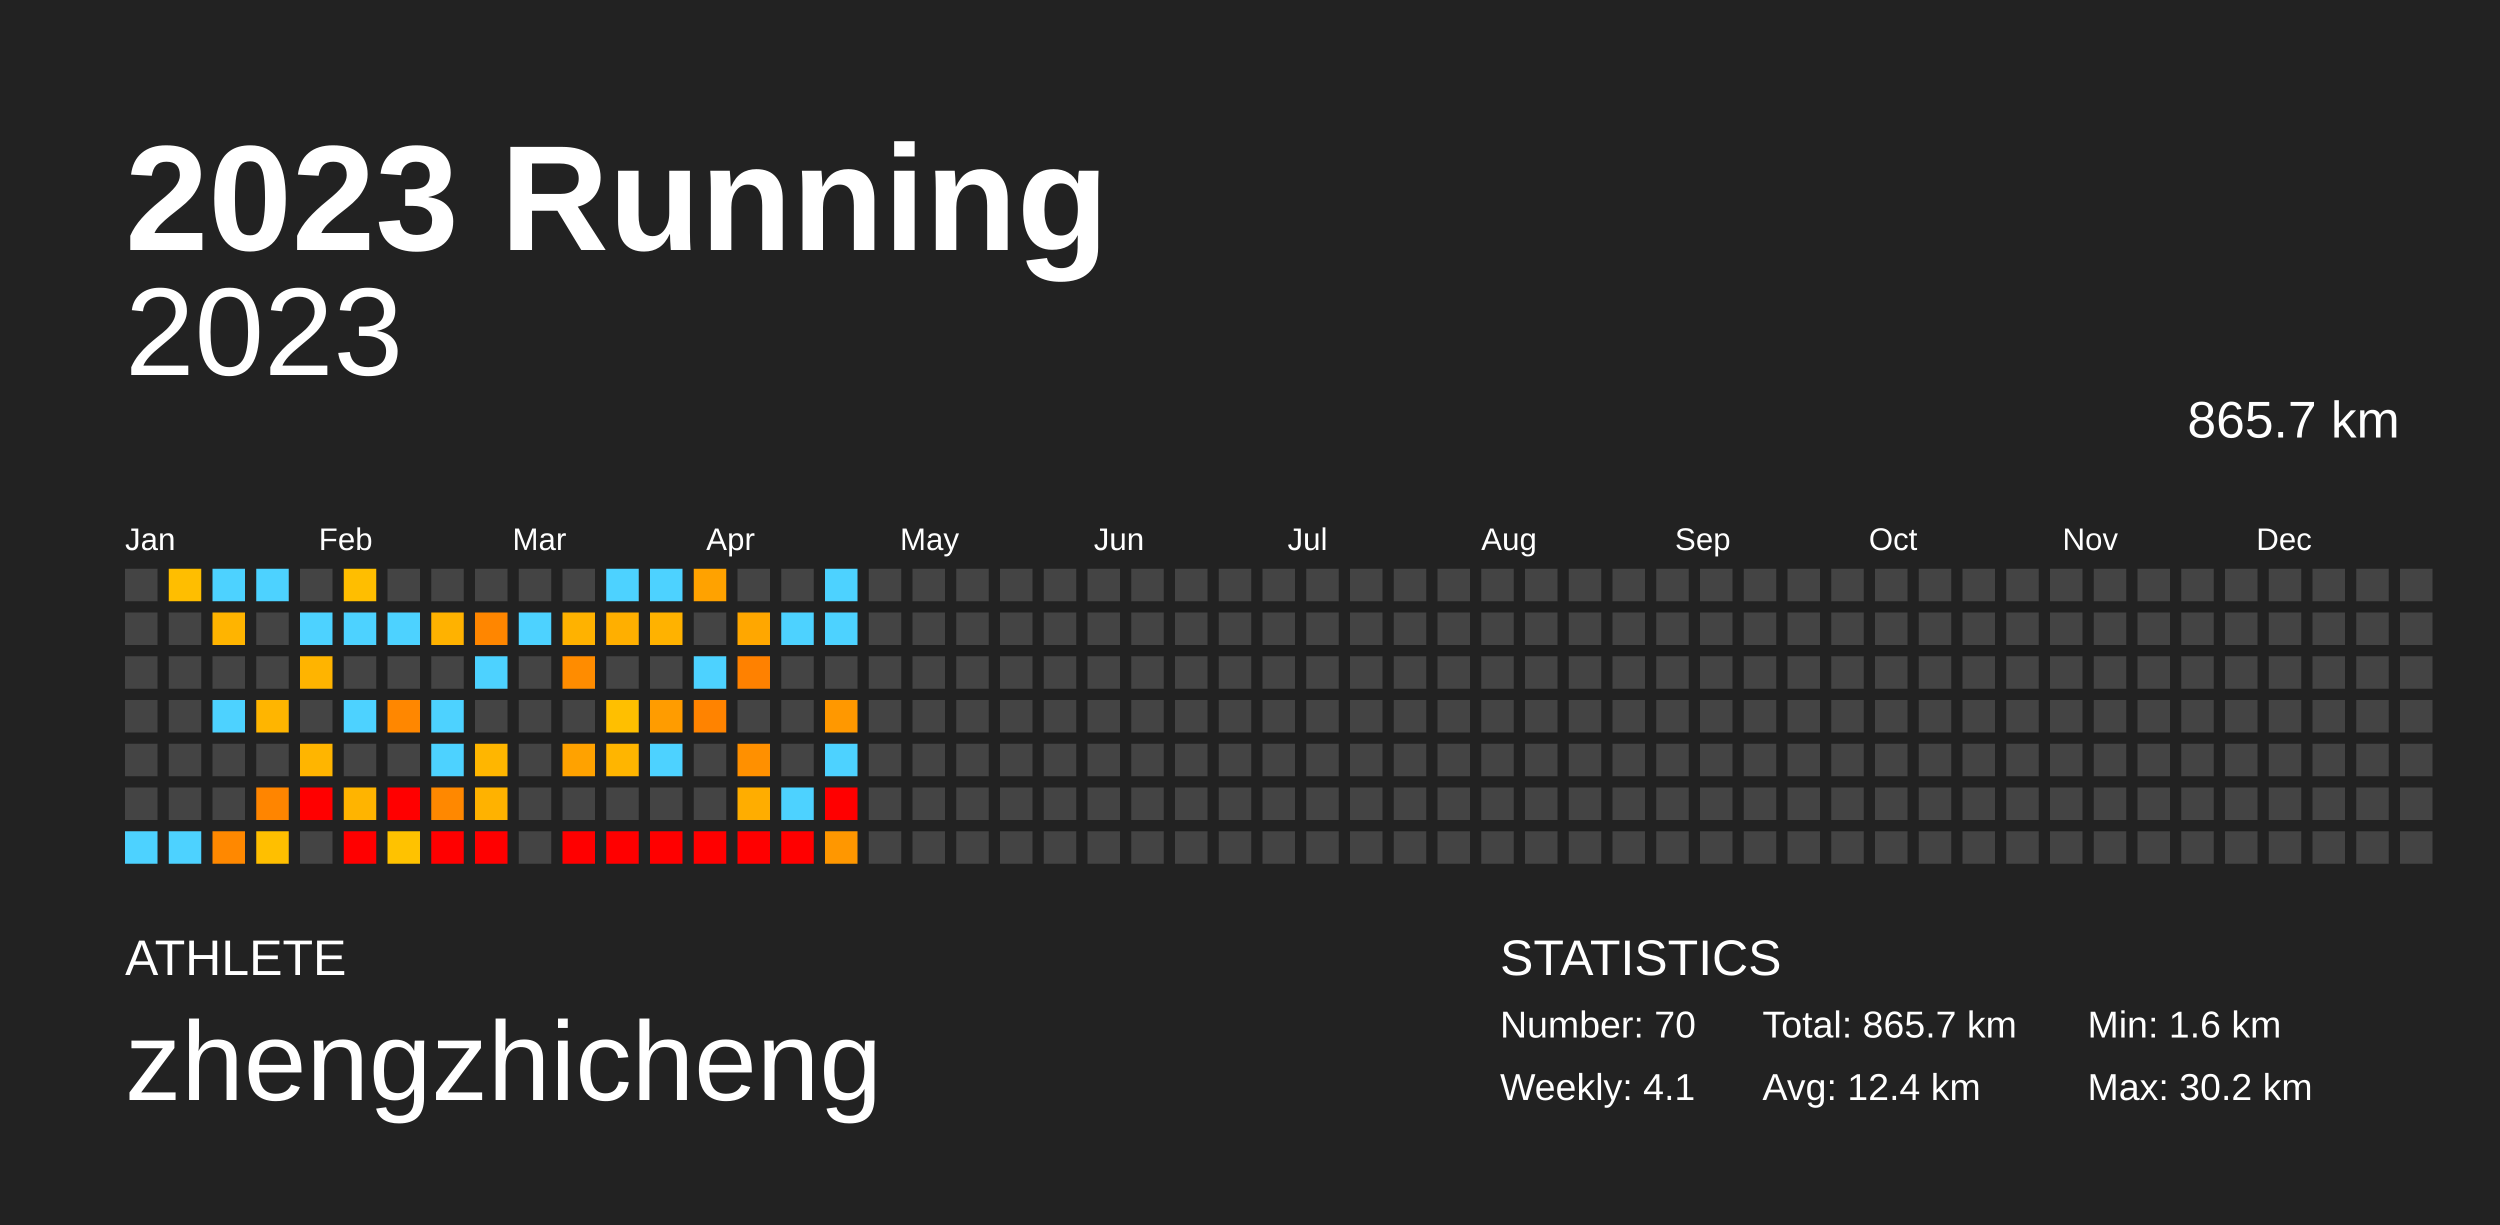
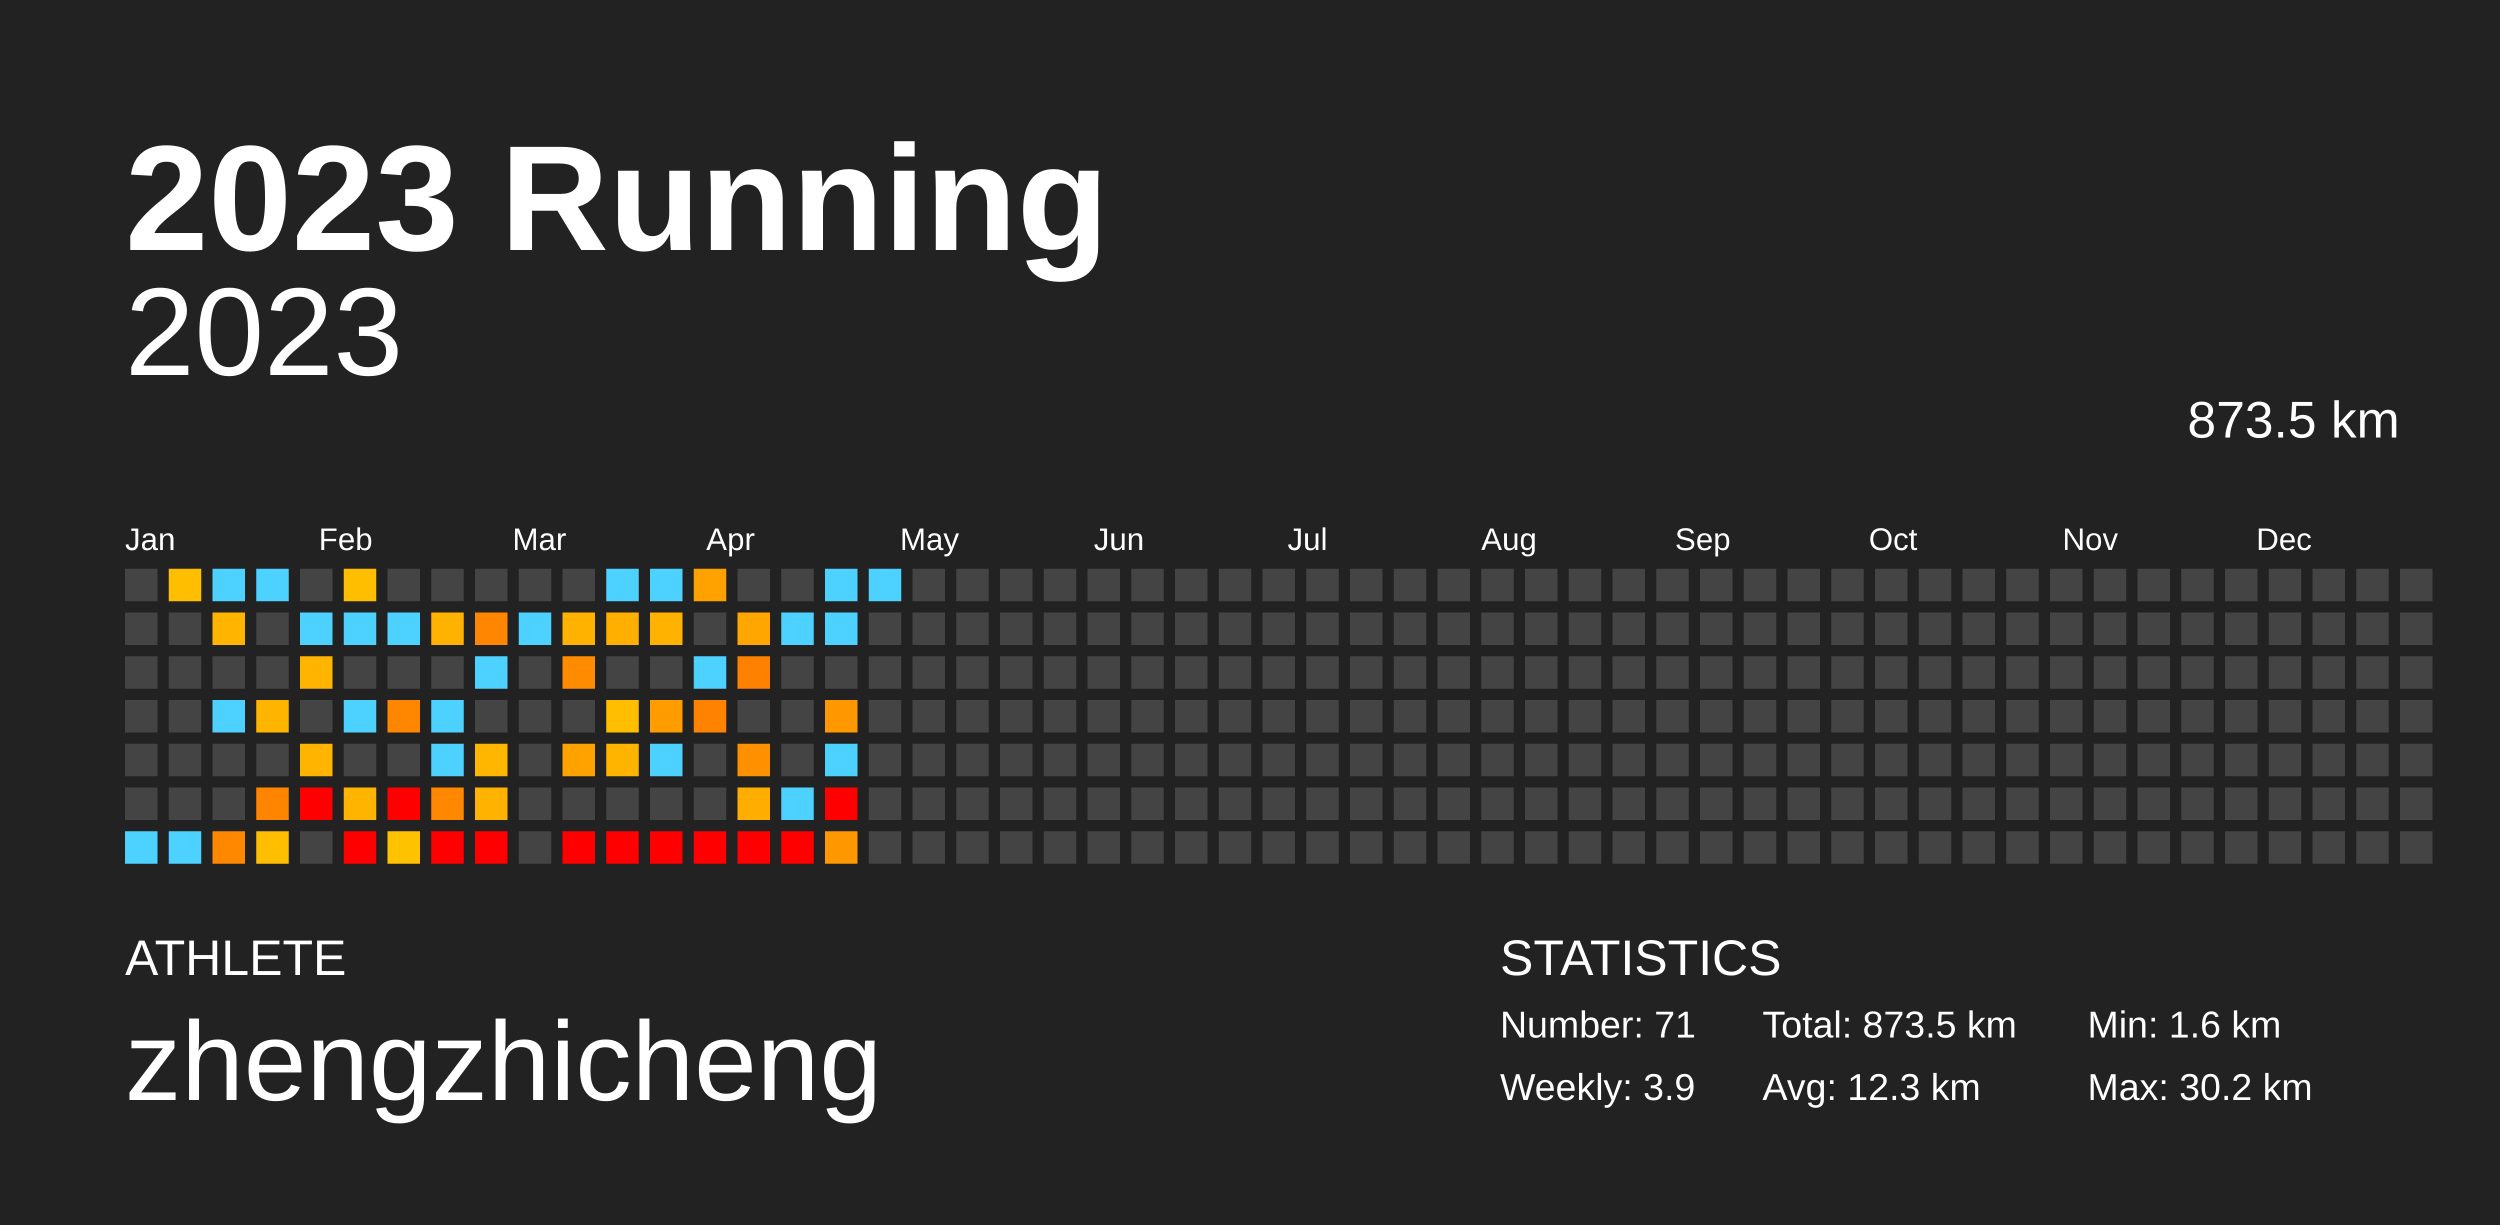
<svg xmlns="http://www.w3.org/2000/svg" baseProfile="full" height="98mm" version="1.1" viewBox="0,0,200,98" width="200mm">
  <defs />
  <rect fill="#222222" height="98" width="200" x="0" y="0" />
  <text fill="#FFFFFF" style="font-size:12px; font-family:Arial; font-weight:bold;" x="10" y="20">2023 Running</text>
  <text fill="#FFFFFF" style="font-size:4px; font-family:Arial" x="10" y="78">ATHLETE</text>
  <text fill="#FFFFFF" style="font-size:9px; font-family:Arial" x="10" y="88">zhengzhicheng</text>
  <text fill="#FFFFFF" style="font-size:4px; font-family:Arial" x="120" y="78">STATISTICS</text>
-   <text fill="#FFFFFF" style="font-size:3px; font-family:Arial" x="120" y="83">Number: 70</text>
-   <text fill="#FFFFFF" style="font-size:3px; font-family:Arial" x="120" y="88">Weekly: 4.1</text>
-   <text fill="#FFFFFF" style="font-size:3px; font-family:Arial" x="141" y="83">Total: 865.7 km</text>
-   <text fill="#FFFFFF" style="font-size:3px; font-family:Arial" x="141" y="88">Avg: 12.4 km</text>
+   <text fill="#FFFFFF" style="font-size:3px; font-family:Arial" x="120" y="83">Number: 71</text>
+   <text fill="#FFFFFF" style="font-size:3px; font-family:Arial" x="120" y="88">Weekly: 3.9</text>
+   <text fill="#FFFFFF" style="font-size:3px; font-family:Arial" x="141" y="83">Total: 873.5 km</text>
+   <text fill="#FFFFFF" style="font-size:3px; font-family:Arial" x="141" y="88">Avg: 12.3 km</text>
  <text fill="#FFFFFF" style="font-size:3px; font-family:Arial" x="167" y="83">Min: 1.6 km</text>
  <text fill="#FFFFFF" style="font-size:3px; font-family:Arial" x="167" y="88">Max: 30.2 km</text>
  <text alignment-baseline="hanging" fill="#FFFFFF" style="font-size:10.0px; font-family:Arial;" x="10" y="30">2023</text>
-   <text alignment-baseline="hanging" fill="#FFFFFF" style="font-size:4.125px; font-family:Arial;" x="175" y="35">865.7 km</text>
+   <text alignment-baseline="hanging" fill="#FFFFFF" style="font-size:4.125px; font-family:Arial;" x="175" y="35">873.5 km</text>
  <text fill="#FFFFFF" style="font-size:2.5px; font-family:Arial" x="10.0" y="44">Jan</text>
  <text fill="#FFFFFF" style="font-size:2.5px; font-family:Arial" x="25.5" y="44">Feb</text>
  <text fill="#FFFFFF" style="font-size:2.5px; font-family:Arial" x="41.0" y="44">Mar</text>
  <text fill="#FFFFFF" style="font-size:2.5px; font-family:Arial" x="56.5" y="44">Apr</text>
  <text fill="#FFFFFF" style="font-size:2.5px; font-family:Arial" x="72.0" y="44">May</text>
  <text fill="#FFFFFF" style="font-size:2.5px; font-family:Arial" x="87.5" y="44">Jun</text>
  <text fill="#FFFFFF" style="font-size:2.5px; font-family:Arial" x="103.0" y="44">Jul</text>
  <text fill="#FFFFFF" style="font-size:2.5px; font-family:Arial" x="118.5" y="44">Aug</text>
  <text fill="#FFFFFF" style="font-size:2.5px; font-family:Arial" x="134.0" y="44">Sep</text>
  <text fill="#FFFFFF" style="font-size:2.5px; font-family:Arial" x="149.5" y="44">Oct</text>
  <text fill="#FFFFFF" style="font-size:2.5px; font-family:Arial" x="165.0" y="44">Nov</text>
  <text fill="#FFFFFF" style="font-size:2.5px; font-family:Arial" x="180.5" y="44">Dec</text>
  <rect fill="#444444" height="2.6" width="2.6" x="10.0" y="45.5" />
  <rect fill="#444444" height="2.6" width="2.6" x="10.0" y="49.0" />
  <rect fill="#444444" height="2.6" width="2.6" x="10.0" y="52.5" />
  <rect fill="#444444" height="2.6" width="2.6" x="10.0" y="56.0" />
  <rect fill="#444444" height="2.6" width="2.6" x="10.0" y="59.5" />
  <rect fill="#444444" height="2.6" width="2.6" x="10.0" y="63.0" />
  <rect fill="#4dd2ff" height="2.6" width="2.6" x="10.0" y="66.5" />
  <rect fill="#ffbe00" height="2.6" width="2.6" x="13.5" y="45.5" />
  <rect fill="#444444" height="2.6" width="2.6" x="13.5" y="49.0" />
  <rect fill="#444444" height="2.6" width="2.6" x="13.5" y="52.5" />
  <rect fill="#444444" height="2.6" width="2.6" x="13.5" y="56.0" />
  <rect fill="#444444" height="2.6" width="2.6" x="13.5" y="59.5" />
  <rect fill="#444444" height="2.6" width="2.6" x="13.5" y="63.0" />
  <rect fill="#4dd2ff" height="2.6" width="2.6" x="13.5" y="66.5" />
  <rect fill="#4dd2ff" height="2.6" width="2.6" x="17.0" y="45.5" />
  <rect fill="#ffb400" height="2.6" width="2.6" x="17.0" y="49.0" />
  <rect fill="#444444" height="2.6" width="2.6" x="17.0" y="52.5" />
  <rect fill="#4dd2ff" height="2.6" width="2.6" x="17.0" y="56.0" />
  <rect fill="#444444" height="2.6" width="2.6" x="17.0" y="59.5" />
  <rect fill="#444444" height="2.6" width="2.6" x="17.0" y="63.0" />
  <rect fill="#ff8800" height="2.6" width="2.6" x="17.0" y="66.5" />
  <rect fill="#4dd2ff" height="2.6" width="2.6" x="20.5" y="45.5" />
  <rect fill="#444444" height="2.6" width="2.6" x="20.5" y="49.0" />
  <rect fill="#444444" height="2.6" width="2.6" x="20.5" y="52.5" />
  <rect fill="#ffb500" height="2.6" width="2.6" x="20.5" y="56.0" />
  <rect fill="#444444" height="2.6" width="2.6" x="20.5" y="59.5" />
  <rect fill="#ff8500" height="2.6" width="2.6" x="20.5" y="63.0" />
  <rect fill="#ffbf00" height="2.6" width="2.6" x="20.5" y="66.5" />
  <rect fill="#444444" height="2.6" width="2.6" x="24.0" y="45.5" />
  <rect fill="#4dd2ff" height="2.6" width="2.6" x="24.0" y="49.0" />
  <rect fill="#ffb400" height="2.6" width="2.6" x="24.0" y="52.5" />
  <rect fill="#444444" height="2.6" width="2.6" x="24.0" y="56.0" />
  <rect fill="#ffb500" height="2.6" width="2.6" x="24.0" y="59.5" />
  <rect fill="red" height="2.6" width="2.6" x="24.0" y="63.0" />
  <rect fill="#444444" height="2.6" width="2.6" x="24.0" y="66.5" />
  <rect fill="#ffbe00" height="2.6" width="2.6" x="27.5" y="45.5" />
  <rect fill="#4dd2ff" height="2.6" width="2.6" x="27.5" y="49.0" />
  <rect fill="#444444" height="2.6" width="2.6" x="27.5" y="52.5" />
  <rect fill="#4dd2ff" height="2.6" width="2.6" x="27.5" y="56.0" />
  <rect fill="#444444" height="2.6" width="2.6" x="27.5" y="59.5" />
  <rect fill="#ffb400" height="2.6" width="2.6" x="27.5" y="63.0" />
  <rect fill="red" height="2.6" width="2.6" x="27.5" y="66.5" />
  <rect fill="#444444" height="2.6" width="2.6" x="31.0" y="45.5" />
  <rect fill="#4dd2ff" height="2.6" width="2.6" x="31.0" y="49.0" />
  <rect fill="#444444" height="2.6" width="2.6" x="31.0" y="52.5" />
  <rect fill="#ff8700" height="2.6" width="2.6" x="31.0" y="56.0" />
  <rect fill="#444444" height="2.6" width="2.6" x="31.0" y="59.5" />
  <rect fill="red" height="2.6" width="2.6" x="31.0" y="63.0" />
  <rect fill="#ffc200" height="2.6" width="2.6" x="31.0" y="66.5" />
  <rect fill="#444444" height="2.6" width="2.6" x="34.5" y="45.5" />
  <rect fill="#ffb200" height="2.6" width="2.6" x="34.5" y="49.0" />
  <rect fill="#444444" height="2.6" width="2.6" x="34.5" y="52.5" />
  <rect fill="#4dd2ff" height="2.6" width="2.6" x="34.5" y="56.0" />
  <rect fill="#4dd2ff" height="2.6" width="2.6" x="34.5" y="59.5" />
  <rect fill="#ff8800" height="2.6" width="2.6" x="34.5" y="63.0" />
  <rect fill="red" height="2.6" width="2.6" x="34.5" y="66.5" />
  <rect fill="#444444" height="2.6" width="2.6" x="38.0" y="45.5" />
  <rect fill="#ff8600" height="2.6" width="2.6" x="38.0" y="49.0" />
  <rect fill="#4dd2ff" height="2.6" width="2.6" x="38.0" y="52.5" />
  <rect fill="#444444" height="2.6" width="2.6" x="38.0" y="56.0" />
  <rect fill="#ffb600" height="2.6" width="2.6" x="38.0" y="59.5" />
  <rect fill="#ffb200" height="2.6" width="2.6" x="38.0" y="63.0" />
  <rect fill="red" height="2.6" width="2.6" x="38.0" y="66.5" />
  <rect fill="#444444" height="2.6" width="2.6" x="41.5" y="45.5" />
  <rect fill="#4dd2ff" height="2.6" width="2.6" x="41.5" y="49.0" />
  <rect fill="#444444" height="2.6" width="2.6" x="41.5" y="52.5" />
  <rect fill="#444444" height="2.6" width="2.6" x="41.5" y="56.0" />
  <rect fill="#444444" height="2.6" width="2.6" x="41.5" y="59.5" />
  <rect fill="#444444" height="2.6" width="2.6" x="41.5" y="63.0" />
  <rect fill="#444444" height="2.6" width="2.6" x="41.5" y="66.5" />
  <rect fill="#444444" height="2.6" width="2.6" x="45.0" y="45.5" />
  <rect fill="#ffb200" height="2.6" width="2.6" x="45.0" y="49.0" />
  <rect fill="#ff8c00" height="2.6" width="2.6" x="45.0" y="52.5" />
  <rect fill="#444444" height="2.6" width="2.6" x="45.0" y="56.0" />
  <rect fill="#ffa200" height="2.6" width="2.6" x="45.0" y="59.5" />
  <rect fill="#444444" height="2.6" width="2.6" x="45.0" y="63.0" />
  <rect fill="red" height="2.6" width="2.6" x="45.0" y="66.5" />
  <rect fill="#4dd2ff" height="2.6" width="2.6" x="48.5" y="45.5" />
  <rect fill="#ffaf00" height="2.6" width="2.6" x="48.5" y="49.0" />
  <rect fill="#444444" height="2.6" width="2.6" x="48.5" y="52.5" />
  <rect fill="#ffbf00" height="2.6" width="2.6" x="48.5" y="56.0" />
  <rect fill="#ffb500" height="2.6" width="2.6" x="48.5" y="59.5" />
  <rect fill="#444444" height="2.6" width="2.6" x="48.5" y="63.0" />
  <rect fill="red" height="2.6" width="2.6" x="48.5" y="66.5" />
  <rect fill="#4dd2ff" height="2.6" width="2.6" x="52.0" y="45.5" />
  <rect fill="#ffb200" height="2.6" width="2.6" x="52.0" y="49.0" />
  <rect fill="#444444" height="2.6" width="2.6" x="52.0" y="52.5" />
  <rect fill="#ff9c00" height="2.6" width="2.6" x="52.0" y="56.0" />
  <rect fill="#4dd2ff" height="2.6" width="2.6" x="52.0" y="59.5" />
  <rect fill="#444444" height="2.6" width="2.6" x="52.0" y="63.0" />
  <rect fill="red" height="2.6" width="2.6" x="52.0" y="66.5" />
  <rect fill="#ffa200" height="2.6" width="2.6" x="55.5" y="45.5" />
  <rect fill="#444444" height="2.6" width="2.6" x="55.5" y="49.0" />
  <rect fill="#4dd2ff" height="2.6" width="2.6" x="55.5" y="52.5" />
  <rect fill="#ff8300" height="2.6" width="2.6" x="55.5" y="56.0" />
  <rect fill="#444444" height="2.6" width="2.6" x="55.5" y="59.5" />
  <rect fill="#444444" height="2.6" width="2.6" x="55.5" y="63.0" />
  <rect fill="red" height="2.6" width="2.6" x="55.5" y="66.5" />
  <rect fill="#444444" height="2.6" width="2.6" x="59.0" y="45.5" />
  <rect fill="#ffa700" height="2.6" width="2.6" x="59.0" y="49.0" />
  <rect fill="#ff8100" height="2.6" width="2.6" x="59.0" y="52.5" />
  <rect fill="#444444" height="2.6" width="2.6" x="59.0" y="56.0" />
  <rect fill="#ff9000" height="2.6" width="2.6" x="59.0" y="59.5" />
  <rect fill="#ffad00" height="2.6" width="2.6" x="59.0" y="63.0" />
  <rect fill="red" height="2.6" width="2.6" x="59.0" y="66.5" />
  <rect fill="#444444" height="2.6" width="2.6" x="62.5" y="45.5" />
  <rect fill="#4dd2ff" height="2.6" width="2.6" x="62.5" y="49.0" />
  <rect fill="#444444" height="2.6" width="2.6" x="62.5" y="52.5" />
  <rect fill="#444444" height="2.6" width="2.6" x="62.5" y="56.0" />
  <rect fill="#444444" height="2.6" width="2.6" x="62.5" y="59.5" />
  <rect fill="#4dd2ff" height="2.6" width="2.6" x="62.5" y="63.0" />
  <rect fill="red" height="2.6" width="2.6" x="62.5" y="66.5" />
  <rect fill="#4dd2ff" height="2.6" width="2.6" x="66.0" y="45.5" />
  <rect fill="#4dd2ff" height="2.6" width="2.6" x="66.0" y="49.0" />
  <rect fill="#444444" height="2.6" width="2.6" x="66.0" y="52.5" />
  <rect fill="#ff9800" height="2.6" width="2.6" x="66.0" y="56.0" />
  <rect fill="#4dd2ff" height="2.6" width="2.6" x="66.0" y="59.5" />
  <rect fill="red" height="2.6" width="2.6" x="66.0" y="63.0" />
  <rect fill="#ff9700" height="2.6" width="2.6" x="66.0" y="66.5" />
-   <rect fill="#444444" height="2.6" width="2.6" x="69.5" y="45.5" />
+   <rect fill="#4dd2ff" height="2.6" width="2.6" x="69.5" y="45.5" />
  <rect fill="#444444" height="2.6" width="2.6" x="69.5" y="49.0" />
  <rect fill="#444444" height="2.6" width="2.6" x="69.5" y="52.5" />
  <rect fill="#444444" height="2.6" width="2.6" x="69.5" y="56.0" />
  <rect fill="#444444" height="2.6" width="2.6" x="69.5" y="59.5" />
  <rect fill="#444444" height="2.6" width="2.6" x="69.5" y="63.0" />
  <rect fill="#444444" height="2.6" width="2.6" x="69.5" y="66.5" />
  <rect fill="#444444" height="2.6" width="2.6" x="73.0" y="45.5" />
  <rect fill="#444444" height="2.6" width="2.6" x="73.0" y="49.0" />
  <rect fill="#444444" height="2.6" width="2.6" x="73.0" y="52.5" />
  <rect fill="#444444" height="2.6" width="2.6" x="73.0" y="56.0" />
  <rect fill="#444444" height="2.6" width="2.6" x="73.0" y="59.5" />
  <rect fill="#444444" height="2.6" width="2.6" x="73.0" y="63.0" />
  <rect fill="#444444" height="2.6" width="2.6" x="73.0" y="66.5" />
  <rect fill="#444444" height="2.6" width="2.6" x="76.5" y="45.5" />
  <rect fill="#444444" height="2.6" width="2.6" x="76.5" y="49.0" />
  <rect fill="#444444" height="2.6" width="2.6" x="76.5" y="52.5" />
  <rect fill="#444444" height="2.6" width="2.6" x="76.5" y="56.0" />
  <rect fill="#444444" height="2.6" width="2.6" x="76.5" y="59.5" />
  <rect fill="#444444" height="2.6" width="2.6" x="76.5" y="63.0" />
  <rect fill="#444444" height="2.6" width="2.6" x="76.5" y="66.5" />
  <rect fill="#444444" height="2.6" width="2.6" x="80.0" y="45.5" />
  <rect fill="#444444" height="2.6" width="2.6" x="80.0" y="49.0" />
  <rect fill="#444444" height="2.6" width="2.6" x="80.0" y="52.5" />
  <rect fill="#444444" height="2.6" width="2.6" x="80.0" y="56.0" />
  <rect fill="#444444" height="2.6" width="2.6" x="80.0" y="59.5" />
  <rect fill="#444444" height="2.6" width="2.6" x="80.0" y="63.0" />
  <rect fill="#444444" height="2.6" width="2.6" x="80.0" y="66.5" />
  <rect fill="#444444" height="2.6" width="2.6" x="83.5" y="45.5" />
  <rect fill="#444444" height="2.6" width="2.6" x="83.5" y="49.0" />
  <rect fill="#444444" height="2.6" width="2.6" x="83.5" y="52.5" />
  <rect fill="#444444" height="2.6" width="2.6" x="83.5" y="56.0" />
  <rect fill="#444444" height="2.6" width="2.6" x="83.5" y="59.5" />
  <rect fill="#444444" height="2.6" width="2.6" x="83.5" y="63.0" />
  <rect fill="#444444" height="2.6" width="2.6" x="83.5" y="66.5" />
  <rect fill="#444444" height="2.6" width="2.6" x="87.0" y="45.5" />
  <rect fill="#444444" height="2.6" width="2.6" x="87.0" y="49.0" />
  <rect fill="#444444" height="2.6" width="2.6" x="87.0" y="52.5" />
  <rect fill="#444444" height="2.6" width="2.6" x="87.0" y="56.0" />
  <rect fill="#444444" height="2.6" width="2.6" x="87.0" y="59.5" />
  <rect fill="#444444" height="2.6" width="2.6" x="87.0" y="63.0" />
  <rect fill="#444444" height="2.6" width="2.6" x="87.0" y="66.5" />
  <rect fill="#444444" height="2.6" width="2.6" x="90.5" y="45.5" />
  <rect fill="#444444" height="2.6" width="2.6" x="90.5" y="49.0" />
  <rect fill="#444444" height="2.6" width="2.6" x="90.5" y="52.5" />
  <rect fill="#444444" height="2.6" width="2.6" x="90.5" y="56.0" />
  <rect fill="#444444" height="2.6" width="2.6" x="90.5" y="59.5" />
  <rect fill="#444444" height="2.6" width="2.6" x="90.5" y="63.0" />
  <rect fill="#444444" height="2.6" width="2.6" x="90.5" y="66.5" />
  <rect fill="#444444" height="2.6" width="2.6" x="94.0" y="45.5" />
  <rect fill="#444444" height="2.6" width="2.6" x="94.0" y="49.0" />
  <rect fill="#444444" height="2.6" width="2.6" x="94.0" y="52.5" />
  <rect fill="#444444" height="2.6" width="2.6" x="94.0" y="56.0" />
  <rect fill="#444444" height="2.6" width="2.6" x="94.0" y="59.5" />
  <rect fill="#444444" height="2.6" width="2.6" x="94.0" y="63.0" />
  <rect fill="#444444" height="2.6" width="2.6" x="94.0" y="66.5" />
  <rect fill="#444444" height="2.6" width="2.6" x="97.5" y="45.5" />
  <rect fill="#444444" height="2.6" width="2.6" x="97.5" y="49.0" />
  <rect fill="#444444" height="2.6" width="2.6" x="97.5" y="52.5" />
  <rect fill="#444444" height="2.6" width="2.6" x="97.5" y="56.0" />
  <rect fill="#444444" height="2.6" width="2.6" x="97.5" y="59.5" />
  <rect fill="#444444" height="2.6" width="2.6" x="97.5" y="63.0" />
  <rect fill="#444444" height="2.6" width="2.6" x="97.5" y="66.5" />
  <rect fill="#444444" height="2.6" width="2.6" x="101.0" y="45.5" />
  <rect fill="#444444" height="2.6" width="2.6" x="101.0" y="49.0" />
  <rect fill="#444444" height="2.6" width="2.6" x="101.0" y="52.5" />
  <rect fill="#444444" height="2.6" width="2.6" x="101.0" y="56.0" />
  <rect fill="#444444" height="2.6" width="2.6" x="101.0" y="59.5" />
  <rect fill="#444444" height="2.6" width="2.6" x="101.0" y="63.0" />
  <rect fill="#444444" height="2.6" width="2.6" x="101.0" y="66.5" />
  <rect fill="#444444" height="2.6" width="2.6" x="104.5" y="45.5" />
  <rect fill="#444444" height="2.6" width="2.6" x="104.5" y="49.0" />
  <rect fill="#444444" height="2.6" width="2.6" x="104.5" y="52.5" />
  <rect fill="#444444" height="2.6" width="2.6" x="104.5" y="56.0" />
  <rect fill="#444444" height="2.6" width="2.6" x="104.5" y="59.5" />
  <rect fill="#444444" height="2.6" width="2.6" x="104.5" y="63.0" />
  <rect fill="#444444" height="2.6" width="2.6" x="104.5" y="66.5" />
  <rect fill="#444444" height="2.6" width="2.6" x="108.0" y="45.5" />
  <rect fill="#444444" height="2.6" width="2.6" x="108.0" y="49.0" />
  <rect fill="#444444" height="2.6" width="2.6" x="108.0" y="52.5" />
  <rect fill="#444444" height="2.6" width="2.6" x="108.0" y="56.0" />
  <rect fill="#444444" height="2.6" width="2.6" x="108.0" y="59.5" />
  <rect fill="#444444" height="2.6" width="2.6" x="108.0" y="63.0" />
  <rect fill="#444444" height="2.6" width="2.6" x="108.0" y="66.5" />
  <rect fill="#444444" height="2.6" width="2.6" x="111.5" y="45.5" />
  <rect fill="#444444" height="2.6" width="2.6" x="111.5" y="49.0" />
  <rect fill="#444444" height="2.6" width="2.6" x="111.5" y="52.5" />
  <rect fill="#444444" height="2.6" width="2.6" x="111.5" y="56.0" />
  <rect fill="#444444" height="2.6" width="2.6" x="111.5" y="59.5" />
  <rect fill="#444444" height="2.6" width="2.6" x="111.5" y="63.0" />
  <rect fill="#444444" height="2.6" width="2.6" x="111.5" y="66.5" />
  <rect fill="#444444" height="2.6" width="2.6" x="115.0" y="45.5" />
  <rect fill="#444444" height="2.6" width="2.6" x="115.0" y="49.0" />
  <rect fill="#444444" height="2.6" width="2.6" x="115.0" y="52.5" />
  <rect fill="#444444" height="2.6" width="2.6" x="115.0" y="56.0" />
  <rect fill="#444444" height="2.6" width="2.6" x="115.0" y="59.5" />
  <rect fill="#444444" height="2.6" width="2.6" x="115.0" y="63.0" />
  <rect fill="#444444" height="2.6" width="2.6" x="115.0" y="66.5" />
  <rect fill="#444444" height="2.6" width="2.6" x="118.5" y="45.5" />
  <rect fill="#444444" height="2.6" width="2.6" x="118.5" y="49.0" />
  <rect fill="#444444" height="2.6" width="2.6" x="118.5" y="52.5" />
  <rect fill="#444444" height="2.6" width="2.6" x="118.5" y="56.0" />
  <rect fill="#444444" height="2.6" width="2.6" x="118.5" y="59.5" />
  <rect fill="#444444" height="2.6" width="2.6" x="118.5" y="63.0" />
  <rect fill="#444444" height="2.6" width="2.6" x="118.5" y="66.5" />
  <rect fill="#444444" height="2.6" width="2.6" x="122.0" y="45.5" />
  <rect fill="#444444" height="2.6" width="2.6" x="122.0" y="49.0" />
  <rect fill="#444444" height="2.6" width="2.6" x="122.0" y="52.5" />
  <rect fill="#444444" height="2.6" width="2.6" x="122.0" y="56.0" />
  <rect fill="#444444" height="2.6" width="2.6" x="122.0" y="59.5" />
  <rect fill="#444444" height="2.6" width="2.6" x="122.0" y="63.0" />
  <rect fill="#444444" height="2.6" width="2.6" x="122.0" y="66.5" />
  <rect fill="#444444" height="2.6" width="2.6" x="125.5" y="45.5" />
  <rect fill="#444444" height="2.6" width="2.6" x="125.5" y="49.0" />
  <rect fill="#444444" height="2.6" width="2.6" x="125.5" y="52.5" />
  <rect fill="#444444" height="2.6" width="2.6" x="125.5" y="56.0" />
  <rect fill="#444444" height="2.6" width="2.6" x="125.5" y="59.5" />
  <rect fill="#444444" height="2.6" width="2.6" x="125.5" y="63.0" />
  <rect fill="#444444" height="2.6" width="2.6" x="125.5" y="66.5" />
  <rect fill="#444444" height="2.6" width="2.6" x="129.0" y="45.5" />
  <rect fill="#444444" height="2.6" width="2.6" x="129.0" y="49.0" />
  <rect fill="#444444" height="2.6" width="2.6" x="129.0" y="52.5" />
  <rect fill="#444444" height="2.6" width="2.6" x="129.0" y="56.0" />
  <rect fill="#444444" height="2.6" width="2.6" x="129.0" y="59.5" />
  <rect fill="#444444" height="2.6" width="2.6" x="129.0" y="63.0" />
  <rect fill="#444444" height="2.6" width="2.6" x="129.0" y="66.5" />
  <rect fill="#444444" height="2.6" width="2.6" x="132.5" y="45.5" />
  <rect fill="#444444" height="2.6" width="2.6" x="132.5" y="49.0" />
  <rect fill="#444444" height="2.6" width="2.6" x="132.5" y="52.5" />
  <rect fill="#444444" height="2.6" width="2.6" x="132.5" y="56.0" />
  <rect fill="#444444" height="2.6" width="2.6" x="132.5" y="59.5" />
  <rect fill="#444444" height="2.6" width="2.6" x="132.5" y="63.0" />
  <rect fill="#444444" height="2.6" width="2.6" x="132.5" y="66.5" />
  <rect fill="#444444" height="2.6" width="2.6" x="136.0" y="45.5" />
  <rect fill="#444444" height="2.6" width="2.6" x="136.0" y="49.0" />
  <rect fill="#444444" height="2.6" width="2.6" x="136.0" y="52.5" />
  <rect fill="#444444" height="2.6" width="2.6" x="136.0" y="56.0" />
  <rect fill="#444444" height="2.6" width="2.6" x="136.0" y="59.5" />
  <rect fill="#444444" height="2.6" width="2.6" x="136.0" y="63.0" />
  <rect fill="#444444" height="2.6" width="2.6" x="136.0" y="66.5" />
  <rect fill="#444444" height="2.6" width="2.6" x="139.5" y="45.5" />
  <rect fill="#444444" height="2.6" width="2.6" x="139.5" y="49.0" />
  <rect fill="#444444" height="2.6" width="2.6" x="139.5" y="52.5" />
  <rect fill="#444444" height="2.6" width="2.6" x="139.5" y="56.0" />
  <rect fill="#444444" height="2.6" width="2.6" x="139.5" y="59.5" />
  <rect fill="#444444" height="2.6" width="2.6" x="139.5" y="63.0" />
  <rect fill="#444444" height="2.6" width="2.6" x="139.5" y="66.5" />
  <rect fill="#444444" height="2.6" width="2.6" x="143.0" y="45.5" />
  <rect fill="#444444" height="2.6" width="2.6" x="143.0" y="49.0" />
  <rect fill="#444444" height="2.6" width="2.6" x="143.0" y="52.5" />
  <rect fill="#444444" height="2.6" width="2.6" x="143.0" y="56.0" />
  <rect fill="#444444" height="2.6" width="2.6" x="143.0" y="59.5" />
  <rect fill="#444444" height="2.6" width="2.6" x="143.0" y="63.0" />
  <rect fill="#444444" height="2.6" width="2.6" x="143.0" y="66.5" />
  <rect fill="#444444" height="2.6" width="2.6" x="146.5" y="45.5" />
  <rect fill="#444444" height="2.6" width="2.6" x="146.5" y="49.0" />
  <rect fill="#444444" height="2.6" width="2.6" x="146.5" y="52.5" />
  <rect fill="#444444" height="2.6" width="2.6" x="146.5" y="56.0" />
  <rect fill="#444444" height="2.6" width="2.6" x="146.5" y="59.5" />
  <rect fill="#444444" height="2.6" width="2.6" x="146.5" y="63.0" />
  <rect fill="#444444" height="2.6" width="2.6" x="146.5" y="66.5" />
  <rect fill="#444444" height="2.6" width="2.6" x="150.0" y="45.5" />
  <rect fill="#444444" height="2.6" width="2.6" x="150.0" y="49.0" />
  <rect fill="#444444" height="2.6" width="2.6" x="150.0" y="52.5" />
  <rect fill="#444444" height="2.6" width="2.6" x="150.0" y="56.0" />
  <rect fill="#444444" height="2.6" width="2.6" x="150.0" y="59.5" />
  <rect fill="#444444" height="2.6" width="2.6" x="150.0" y="63.0" />
  <rect fill="#444444" height="2.6" width="2.6" x="150.0" y="66.5" />
  <rect fill="#444444" height="2.6" width="2.6" x="153.5" y="45.5" />
  <rect fill="#444444" height="2.6" width="2.6" x="153.5" y="49.0" />
  <rect fill="#444444" height="2.6" width="2.6" x="153.5" y="52.5" />
  <rect fill="#444444" height="2.6" width="2.6" x="153.5" y="56.0" />
  <rect fill="#444444" height="2.6" width="2.6" x="153.5" y="59.5" />
  <rect fill="#444444" height="2.6" width="2.6" x="153.5" y="63.0" />
  <rect fill="#444444" height="2.6" width="2.6" x="153.5" y="66.5" />
  <rect fill="#444444" height="2.6" width="2.6" x="157.0" y="45.5" />
  <rect fill="#444444" height="2.6" width="2.6" x="157.0" y="49.0" />
  <rect fill="#444444" height="2.6" width="2.6" x="157.0" y="52.5" />
  <rect fill="#444444" height="2.6" width="2.6" x="157.0" y="56.0" />
  <rect fill="#444444" height="2.6" width="2.6" x="157.0" y="59.5" />
  <rect fill="#444444" height="2.6" width="2.6" x="157.0" y="63.0" />
  <rect fill="#444444" height="2.6" width="2.6" x="157.0" y="66.5" />
  <rect fill="#444444" height="2.6" width="2.6" x="160.5" y="45.5" />
  <rect fill="#444444" height="2.6" width="2.6" x="160.5" y="49.0" />
  <rect fill="#444444" height="2.6" width="2.6" x="160.5" y="52.5" />
  <rect fill="#444444" height="2.6" width="2.6" x="160.5" y="56.0" />
  <rect fill="#444444" height="2.6" width="2.6" x="160.5" y="59.5" />
  <rect fill="#444444" height="2.6" width="2.6" x="160.5" y="63.0" />
  <rect fill="#444444" height="2.6" width="2.6" x="160.5" y="66.5" />
  <rect fill="#444444" height="2.6" width="2.6" x="164.0" y="45.5" />
  <rect fill="#444444" height="2.6" width="2.6" x="164.0" y="49.0" />
  <rect fill="#444444" height="2.6" width="2.6" x="164.0" y="52.5" />
  <rect fill="#444444" height="2.6" width="2.6" x="164.0" y="56.0" />
  <rect fill="#444444" height="2.6" width="2.6" x="164.0" y="59.5" />
  <rect fill="#444444" height="2.6" width="2.6" x="164.0" y="63.0" />
  <rect fill="#444444" height="2.6" width="2.6" x="164.0" y="66.5" />
  <rect fill="#444444" height="2.6" width="2.6" x="167.5" y="45.5" />
  <rect fill="#444444" height="2.6" width="2.6" x="167.5" y="49.0" />
  <rect fill="#444444" height="2.6" width="2.6" x="167.5" y="52.5" />
  <rect fill="#444444" height="2.6" width="2.6" x="167.5" y="56.0" />
  <rect fill="#444444" height="2.6" width="2.6" x="167.5" y="59.5" />
  <rect fill="#444444" height="2.6" width="2.6" x="167.5" y="63.0" />
  <rect fill="#444444" height="2.6" width="2.6" x="167.5" y="66.5" />
  <rect fill="#444444" height="2.6" width="2.6" x="171.0" y="45.5" />
  <rect fill="#444444" height="2.6" width="2.6" x="171.0" y="49.0" />
  <rect fill="#444444" height="2.6" width="2.6" x="171.0" y="52.5" />
  <rect fill="#444444" height="2.6" width="2.6" x="171.0" y="56.0" />
  <rect fill="#444444" height="2.6" width="2.6" x="171.0" y="59.5" />
  <rect fill="#444444" height="2.6" width="2.6" x="171.0" y="63.0" />
  <rect fill="#444444" height="2.6" width="2.6" x="171.0" y="66.5" />
  <rect fill="#444444" height="2.6" width="2.6" x="174.5" y="45.5" />
  <rect fill="#444444" height="2.6" width="2.6" x="174.5" y="49.0" />
  <rect fill="#444444" height="2.6" width="2.6" x="174.5" y="52.5" />
  <rect fill="#444444" height="2.6" width="2.6" x="174.5" y="56.0" />
  <rect fill="#444444" height="2.6" width="2.6" x="174.5" y="59.5" />
  <rect fill="#444444" height="2.6" width="2.6" x="174.5" y="63.0" />
  <rect fill="#444444" height="2.6" width="2.6" x="174.5" y="66.5" />
  <rect fill="#444444" height="2.6" width="2.6" x="178.0" y="45.5" />
  <rect fill="#444444" height="2.6" width="2.6" x="178.0" y="49.0" />
  <rect fill="#444444" height="2.6" width="2.6" x="178.0" y="52.5" />
  <rect fill="#444444" height="2.6" width="2.6" x="178.0" y="56.0" />
  <rect fill="#444444" height="2.6" width="2.6" x="178.0" y="59.5" />
  <rect fill="#444444" height="2.6" width="2.6" x="178.0" y="63.0" />
  <rect fill="#444444" height="2.6" width="2.6" x="178.0" y="66.5" />
  <rect fill="#444444" height="2.6" width="2.6" x="181.5" y="45.5" />
  <rect fill="#444444" height="2.6" width="2.6" x="181.5" y="49.0" />
  <rect fill="#444444" height="2.6" width="2.6" x="181.5" y="52.5" />
  <rect fill="#444444" height="2.6" width="2.6" x="181.5" y="56.0" />
  <rect fill="#444444" height="2.6" width="2.6" x="181.5" y="59.5" />
  <rect fill="#444444" height="2.6" width="2.6" x="181.5" y="63.0" />
  <rect fill="#444444" height="2.6" width="2.6" x="181.5" y="66.5" />
  <rect fill="#444444" height="2.6" width="2.6" x="185.0" y="45.5" />
  <rect fill="#444444" height="2.6" width="2.6" x="185.0" y="49.0" />
  <rect fill="#444444" height="2.6" width="2.6" x="185.0" y="52.5" />
  <rect fill="#444444" height="2.6" width="2.6" x="185.0" y="56.0" />
  <rect fill="#444444" height="2.6" width="2.6" x="185.0" y="59.5" />
  <rect fill="#444444" height="2.6" width="2.6" x="185.0" y="63.0" />
  <rect fill="#444444" height="2.6" width="2.6" x="185.0" y="66.5" />
  <rect fill="#444444" height="2.6" width="2.6" x="188.5" y="45.5" />
  <rect fill="#444444" height="2.6" width="2.6" x="188.5" y="49.0" />
  <rect fill="#444444" height="2.6" width="2.6" x="188.5" y="52.5" />
  <rect fill="#444444" height="2.6" width="2.6" x="188.5" y="56.0" />
  <rect fill="#444444" height="2.6" width="2.6" x="188.5" y="59.5" />
  <rect fill="#444444" height="2.6" width="2.6" x="188.5" y="63.0" />
  <rect fill="#444444" height="2.6" width="2.6" x="188.5" y="66.5" />
  <rect fill="#444444" height="2.6" width="2.6" x="192.0" y="45.5" />
  <rect fill="#444444" height="2.6" width="2.6" x="192.0" y="49.0" />
  <rect fill="#444444" height="2.6" width="2.6" x="192.0" y="52.5" />
  <rect fill="#444444" height="2.6" width="2.6" x="192.0" y="56.0" />
  <rect fill="#444444" height="2.6" width="2.6" x="192.0" y="59.5" />
  <rect fill="#444444" height="2.6" width="2.6" x="192.0" y="63.0" />
  <rect fill="#444444" height="2.6" width="2.6" x="192.0" y="66.5" />
</svg>
